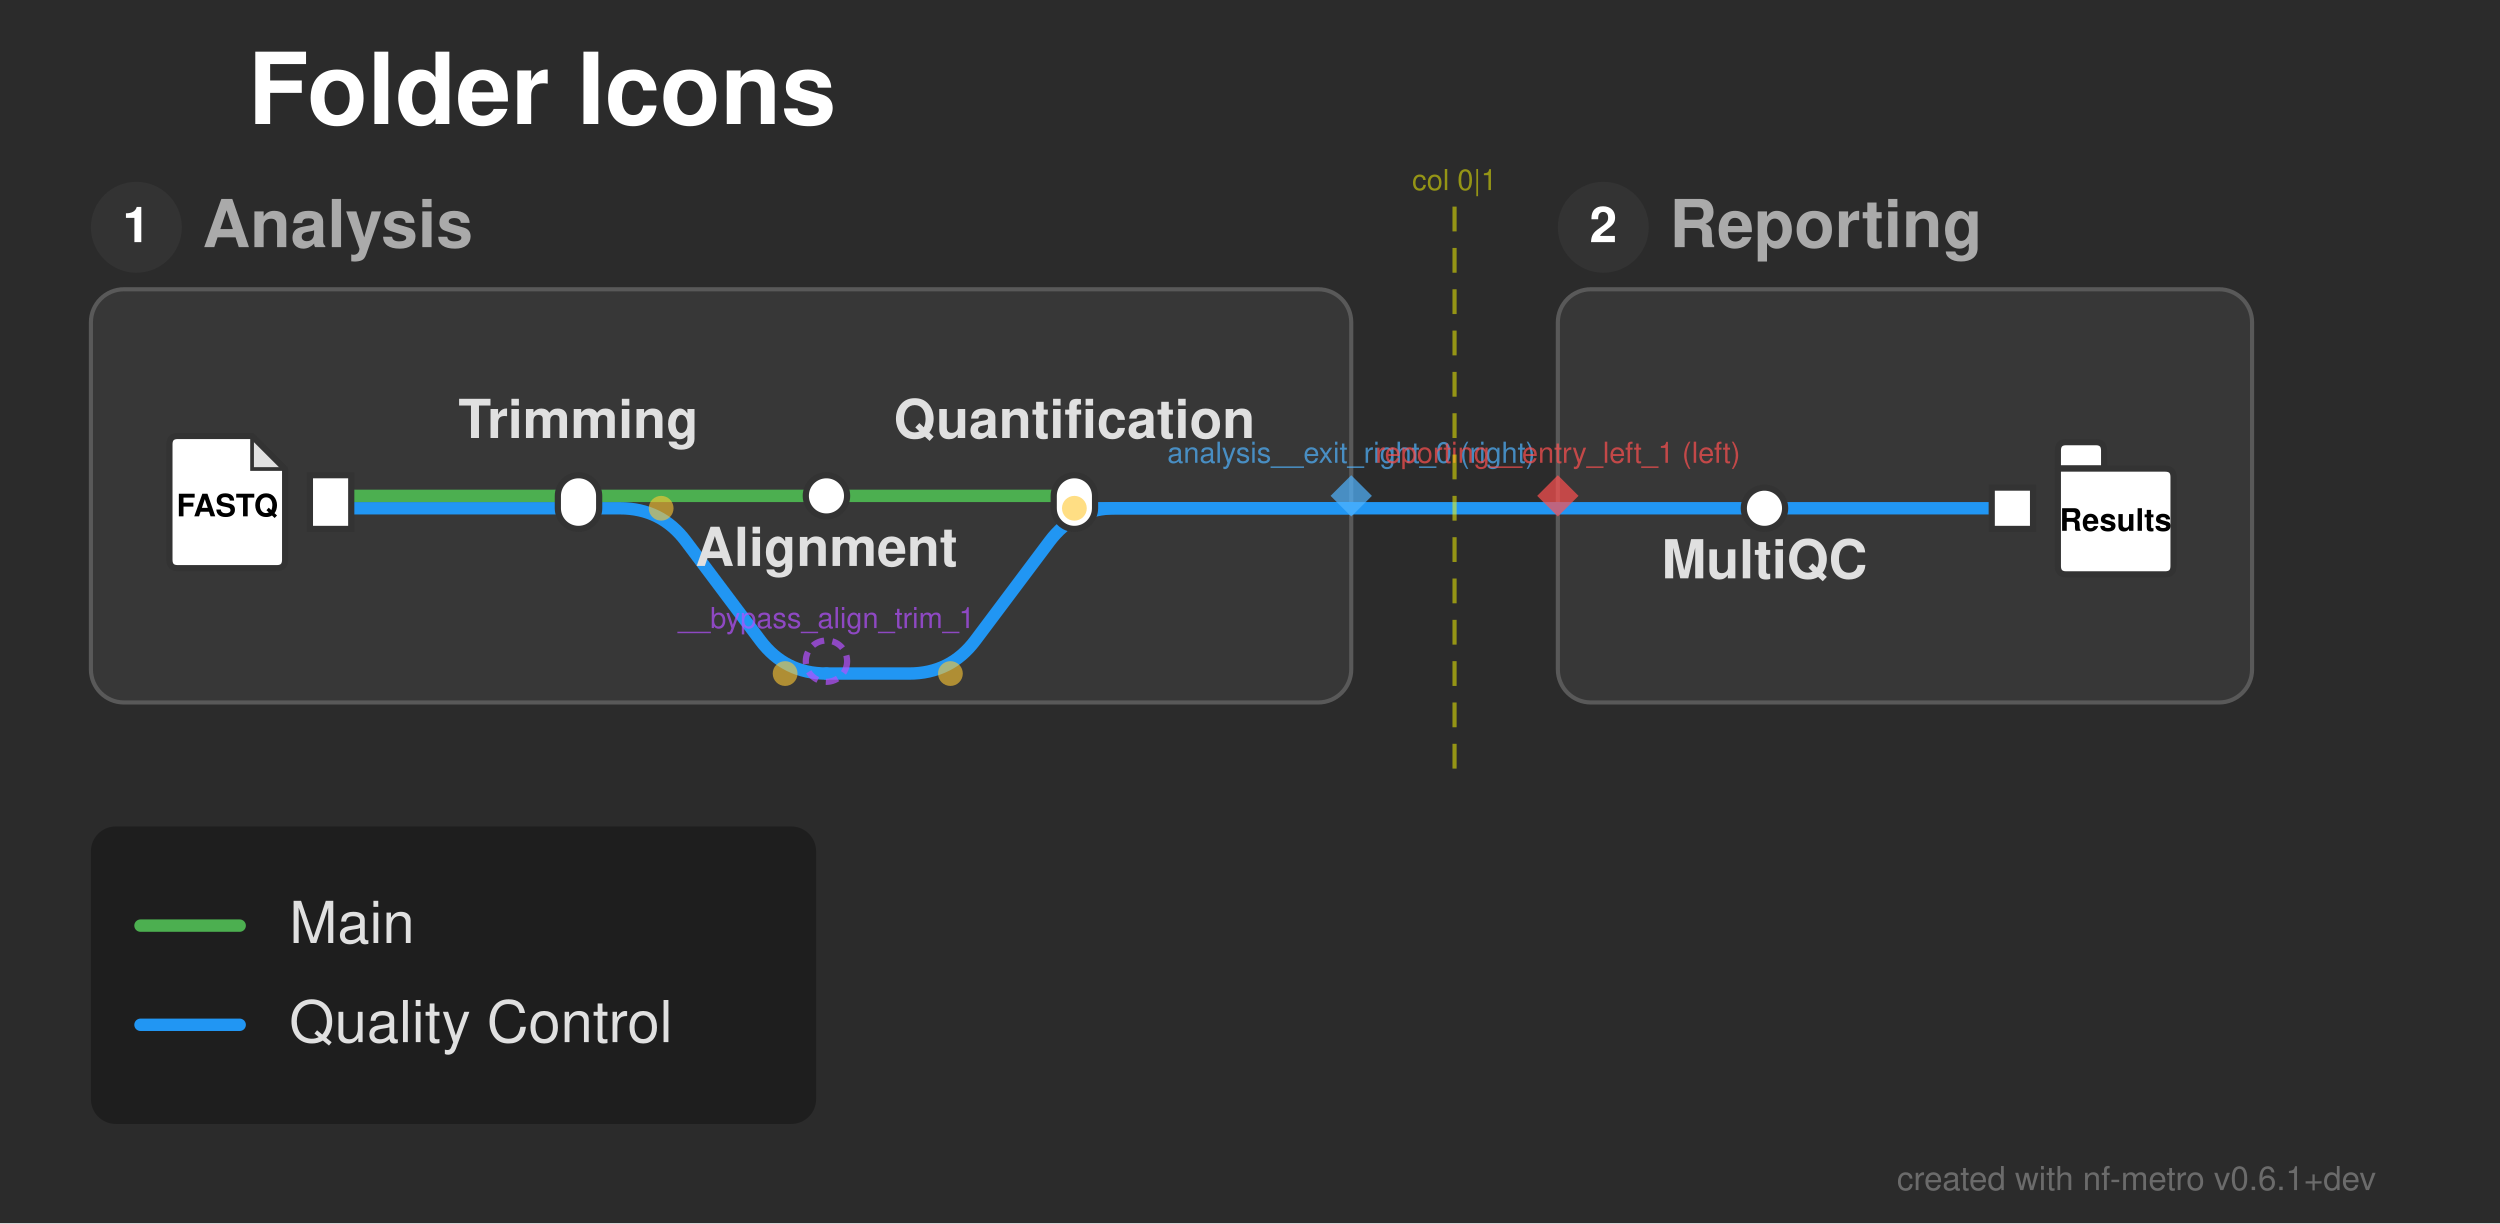
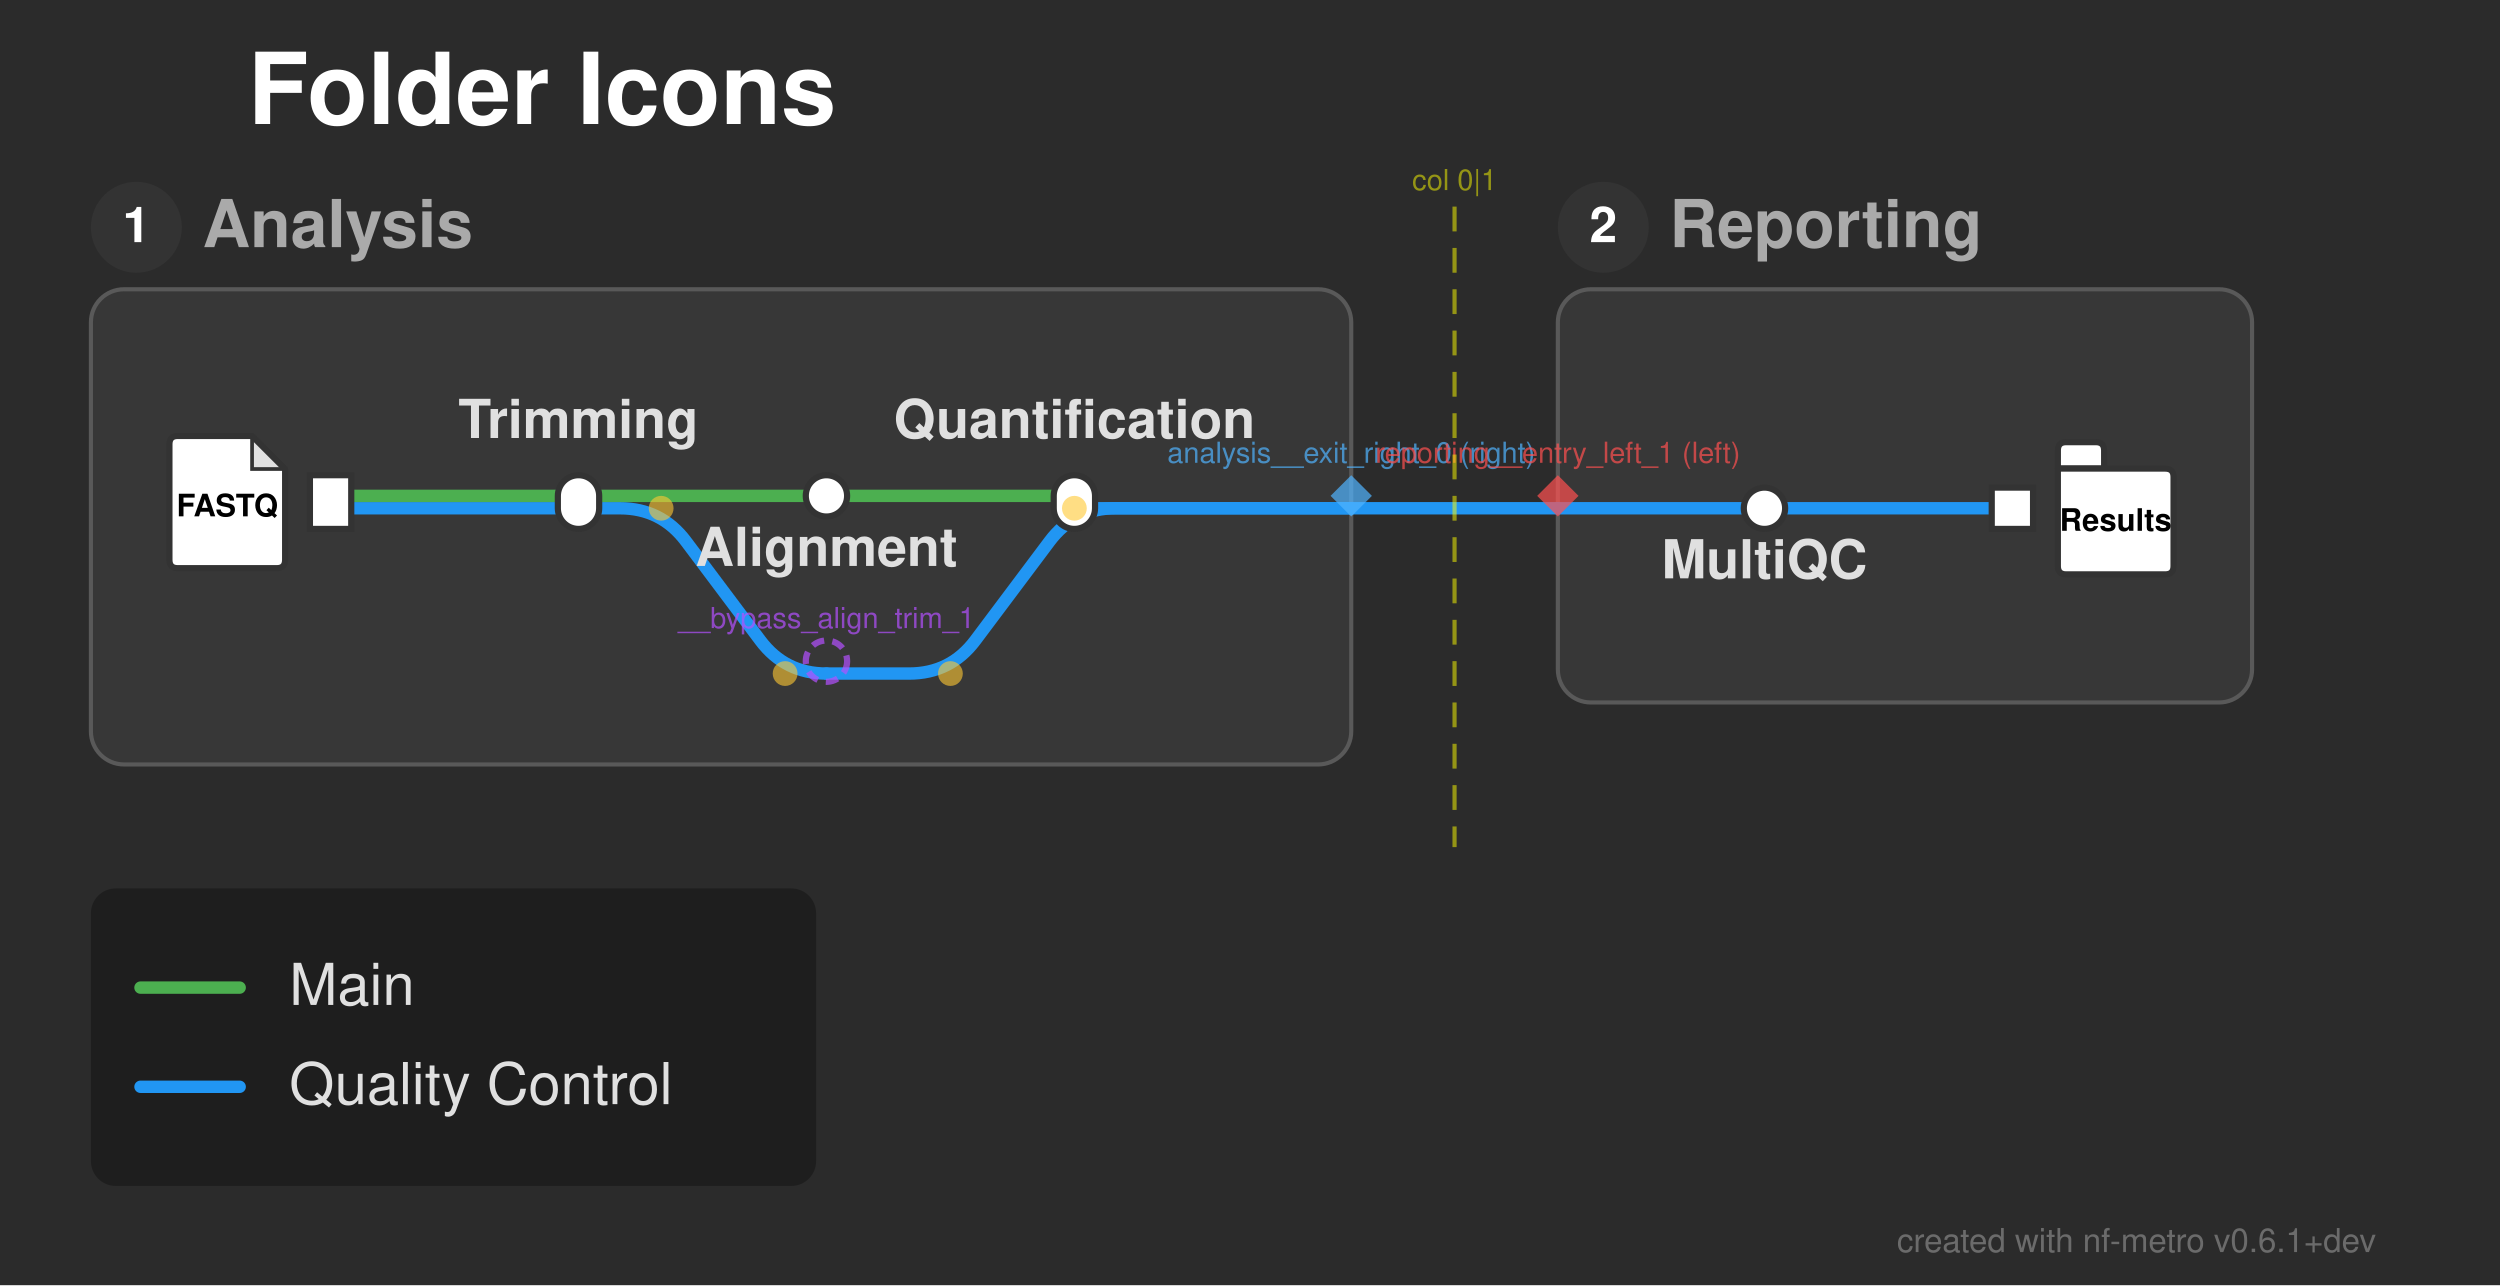
- <svg xmlns="http://www.w3.org/2000/svg" width="605" height="296" viewBox="0 0 605 296">
+ <svg xmlns="http://www.w3.org/2000/svg" width="605" height="311" viewBox="0 0 605 311">
  <defs>
</defs>
-   <rect x="0" y="0" width="605" height="296" fill="#2b2b2b" />
+   <rect x="0" y="0" width="605" height="311" fill="#2b2b2b" />
  <text x="60.0" y="30.0" font-size="24.0" fill="#ffffff" font-family="'Helvetica Neue', Helvetica, Arial, sans-serif" font-weight="bold" class="nf-metro-title">Folder Icons</text>
-   <rect x="22.0" y="70.0" width="305.0" height="100.0" rx="8" ry="8" fill="#373737" stroke="#595959" stroke-width="1.0" />
+   <rect x="22.0" y="70.0" width="305.0" height="115.0" rx="8" ry="8" fill="#373737" stroke="#595959" stroke-width="1.0" />
  <circle cx="33.0" cy="55.0" r="11" fill="#333333" class="nf-metro-section-num-circle" />
  <text x="33.0" y="55.0" font-size="12" fill="#ffffff" font-family="'Helvetica Neue', Helvetica, Arial, sans-serif" font-weight="bold" text-anchor="middle" dy="0.3em">1</text>
  <text x="49.0" y="55.0" font-size="16.0" fill="#aaaaaa" font-family="'Helvetica Neue', Helvetica, Arial, sans-serif" font-weight="bold" dy="0.3em" class="nf-metro-section-label">Analysis</text>
  <rect x="377.0" y="70.0" width="168.0" height="100.0" rx="8" ry="8" fill="#373737" stroke="#595959" stroke-width="1.0" />
  <circle cx="388.0" cy="55.0" r="11" fill="#333333" class="nf-metro-section-num-circle" />
  <text x="388.0" y="55.0" font-size="12" fill="#ffffff" font-family="'Helvetica Neue', Helvetica, Arial, sans-serif" font-weight="bold" text-anchor="middle" dy="0.3em">2</text>
  <text x="404.0" y="55.0" font-size="16.0" fill="#aaaaaa" font-family="'Helvetica Neue', Helvetica, Arial, sans-serif" font-weight="bold" dy="0.3em" class="nf-metro-section-label">Reporting</text>
  <path d="M80.0,123.0 L140.0,123.0" stroke="#2196F3" stroke-width="3.0" stroke-linecap="round" class="metro-line-qc" />
  <path d="M427.0,123.0 L487.0,123.0" stroke="#2196F3" stroke-width="3.0" stroke-linecap="round" class="metro-line-qc" />
  <path d="M377.0,123.0 L427.0,123.0" stroke="#2196F3" stroke-width="3.0" stroke-linecap="round" class="metro-line-qc" />
  <path d="M260.0,123.0 L327.0,123.0" stroke="#2196F3" stroke-width="3.0" stroke-linecap="round" class="metro-line-qc" />
  <path d="M327.0,123.0 L377.0,123.0" stroke="#2196F3" stroke-width="3.0" stroke-linecap="round" class="metro-line-qc" />
  <path d="M140.0,123.0 L150.0,123.0 Q160.0,123.0,166.0,131.0 L184.0,155.0 Q190.0,163.0,200.0,163.0 L200.0,163.0" stroke="#2196F3" stroke-width="3.0" fill="none" stroke-linecap="round" stroke-linejoin="round" class="metro-line-qc" />
  <path d="M200.0,163.0 L220.0,163.0 Q230.0,163.0,236.0,155.0 L254.0,131.0 Q260.0,123.0,270.0,123.0 L327.0,123.0" stroke="#2196F3" stroke-width="3.0" fill="none" stroke-linecap="round" stroke-linejoin="round" class="metro-line-qc" />
  <path d="M80.0,120.0 L140.0,120.0" stroke="#4CAF50" stroke-width="3.0" stroke-linecap="round" class="metro-line-main" />
  <path d="M140.0,120.0 L200.0,120.0" stroke="#4CAF50" stroke-width="3.0" stroke-linecap="round" class="metro-line-main" />
  <path d="M200.0,120.0 L260.0,120.0" stroke="#4CAF50" stroke-width="3.0" stroke-linecap="round" class="metro-line-main" />
  <rect x="75.0" y="115.0" width="10.0" height="13.0" fill="#ffffff" stroke="#333333" stroke-width="1.5" />
  <path d="M43.0,105.5 L61.0,105.5 L69.0,113.5 L69.0,135.5 Q69.0,137.5,67.0,137.5 L43.0,137.5 Q41.0,137.5,41.0,135.5 L41.0,107.5 Q41.0,105.5,43.0,105.5 Z" fill="#ffffff" stroke="#333333" stroke-width="1.5" stroke-linejoin="round" />
  <path d="M61.0,105.5 L61.0,113.5 L69.0,113.5 Z" fill="#333333" opacity="0.15" stroke="none" />
  <path d="M61.0,105.5 L61.0,113.5 L69.0,113.5" fill="none" stroke="#333333" stroke-width="0.9" />
  <text x="55.0" y="122.7" font-size="7.5" fill="#000000" font-family="'Helvetica Neue', Helvetica, Arial, sans-serif" font-weight="bold" text-anchor="middle" dy="0.3em">FASTQ</text>
  <rect x="135.0" y="115.0" width="10.0" height="13.0" rx="5.0" ry="5.0" fill="#ffffff" stroke="#333333" stroke-width="1.5" />
  <rect x="195.0" y="115.0" width="10.0" height="10.0" rx="5.0" ry="5.0" fill="#ffffff" stroke="#333333" stroke-width="1.5" />
  <rect x="255.0" y="115.0" width="10.0" height="13.0" rx="5.0" ry="5.0" fill="#ffffff" stroke="#333333" stroke-width="1.5" />
  <rect x="422.0" y="118.0" width="10.0" height="10.0" rx="5.0" ry="5.0" fill="#ffffff" stroke="#333333" stroke-width="1.5" />
  <rect x="482.0" y="118.0" width="10.0" height="10.0" fill="#ffffff" stroke="#333333" stroke-width="1.5" />
  <path d="M500.0,107.0 L507.2,107.0 Q509.2,107.0,509.2,109.0 L509.2,113.4 L498.0,113.4 L498.0,109.0 Q498.0,107.0,500.0,107.0 Z" fill="#ffffff" stroke="#333333" stroke-width="1.5" stroke-linejoin="round" />
  <path d="M498.0,113.4 L524.0,113.4 Q526.0,113.4,526.0,115.4 L526.0,137.0 Q526.0,139.0,524.0,139.0 L500.0,139.0 Q498.0,139.0,498.0,137.0 L498.0,113.4 Z" fill="#ffffff" stroke="#333333" stroke-width="1.5" stroke-linejoin="round" />
  <text x="512.0" y="126.2" font-size="7.5" fill="#000000" font-family="'Helvetica Neue', Helvetica, Arial, sans-serif" font-weight="bold" text-anchor="middle" dy="0.3em">Results</text>
  <text x="427.0" y="134.0" font-size="13.0" fill="#e0e0e0" font-family="'Helvetica Neue', Helvetica, Arial, sans-serif" font-weight="bold" text-anchor="middle" dominant-baseline="hanging">MultiQC</text>
  <text x="140.0" y="106.0" font-size="13.0" fill="#e0e0e0" font-family="'Helvetica Neue', Helvetica, Arial, sans-serif" font-weight="bold" text-anchor="middle" dominant-baseline="auto">Trimming</text>
  <text x="200.0" y="131.0" font-size="13.0" fill="#e0e0e0" font-family="'Helvetica Neue', Helvetica, Arial, sans-serif" font-weight="bold" text-anchor="middle" dominant-baseline="hanging">Alignment</text>
  <text x="260.0" y="106.0" font-size="13.0" fill="#e0e0e0" font-family="'Helvetica Neue', Helvetica, Arial, sans-serif" font-weight="bold" text-anchor="middle" dominant-baseline="auto">Quantification</text>
  <circle cx="160.0" cy="123.0" r="3.0" fill="rgba(255, 200, 50, 0.6)" />
  <circle cx="190.0" cy="163.0" r="3.0" fill="rgba(255, 200, 50, 0.6)" />
  <circle cx="230.0" cy="163.0" r="3.0" fill="rgba(255, 200, 50, 0.6)" />
  <circle cx="260.0" cy="123.0" r="3.0" fill="rgba(255, 200, 50, 0.6)" />
  <path d="M327.0,115.0 L332.0,120.0 L327.0,125.0 L322.0,120.0 Z" fill="rgba(80, 180, 255, 0.7)" stroke="none" />
  <text x="327.0" y="112.0" font-size="7" fill="rgba(80, 180, 255, 0.7)" font-family="'Helvetica Neue', Helvetica, Arial, sans-serif" text-anchor="middle" dominant-baseline="auto">analysis__exit_right_0 (right)</text>
  <path d="M377.0,115.0 L382.0,120.0 L377.0,125.0 L372.0,120.0 Z" fill="rgba(255, 80, 80, 0.7)" stroke="none" />
  <text x="377.0" y="112.0" font-size="7" fill="rgba(255, 80, 80, 0.7)" font-family="'Helvetica Neue', Helvetica, Arial, sans-serif" text-anchor="middle" dominant-baseline="auto">reporting__entry_left_1 (left)</text>
-   <path d="M352.0,50.0 L352.0,190.0" stroke="rgba(255, 255, 0, 0.5)" stroke-width="1" stroke-dasharray="6,4" />
+   <path d="M352.0,50.0 L352.0,205.0" stroke="rgba(255, 255, 0, 0.5)" stroke-width="1" stroke-dasharray="6,4" />
  <text x="352.0" y="46.0" font-size="7" fill="rgba(255, 255, 0, 0.5)" font-family="'Helvetica Neue', Helvetica, Arial, sans-serif" text-anchor="middle">col 0|1</text>
  <circle cx="200.0" cy="160.0" r="5" fill="none" stroke="rgba(180, 80, 255, 0.7)" stroke-width="1.5" stroke-dasharray="3,2" />
  <text x="200.0" y="152.0" font-size="7" fill="rgba(180, 80, 255, 0.7)" font-family="'Helvetica Neue', Helvetica, Arial, sans-serif" text-anchor="middle" dominant-baseline="auto">__bypass_align_trim_1</text>
-   <rect x="22.0" y="200.0" width="175.5" height="72.0" rx="6" ry="6" fill="rgba(0, 0, 0, 0.3)" />
-   <path d="M34.0,224.0 L58.0,224.0" stroke="#4CAF50" stroke-width="3.0" stroke-linecap="round" />
-   <text x="70.0" y="224.0" font-size="14.0" fill="#e0e0e0" font-family="'Helvetica Neue', Helvetica, Arial, sans-serif" dy="0.3em">Main</text>
-   <path d="M34.0,248.0 L58.0,248.0" stroke="#2196F3" stroke-width="3.0" stroke-linecap="round" />
-   <text x="70.0" y="248.0" font-size="14.0" fill="#e0e0e0" font-family="'Helvetica Neue', Helvetica, Arial, sans-serif" dy="0.3em">Quality Control</text>
-   <text x="575.0" y="288.0" font-size="8" fill="rgba(150, 150, 150, 0.6)" font-family="'Helvetica Neue', Helvetica, Arial, sans-serif" text-anchor="end">created with nf-metro v0.6.1+dev</text>
+   <rect x="22.0" y="215.0" width="175.5" height="72.0" rx="6" ry="6" fill="rgba(0, 0, 0, 0.3)" />
+   <path d="M34.0,239.0 L58.0,239.0" stroke="#4CAF50" stroke-width="3.0" stroke-linecap="round" />
+   <text x="70.0" y="239.0" font-size="14.0" fill="#e0e0e0" font-family="'Helvetica Neue', Helvetica, Arial, sans-serif" dy="0.3em">Main</text>
+   <path d="M34.0,263.0 L58.0,263.0" stroke="#2196F3" stroke-width="3.0" stroke-linecap="round" />
+   <text x="70.0" y="263.0" font-size="14.0" fill="#e0e0e0" font-family="'Helvetica Neue', Helvetica, Arial, sans-serif" dy="0.3em">Quality Control</text>
+   <text x="575.0" y="303.0" font-size="8" fill="rgba(150, 150, 150, 0.6)" font-family="'Helvetica Neue', Helvetica, Arial, sans-serif" text-anchor="end">created with nf-metro v0.6.1+dev</text>
</svg>
